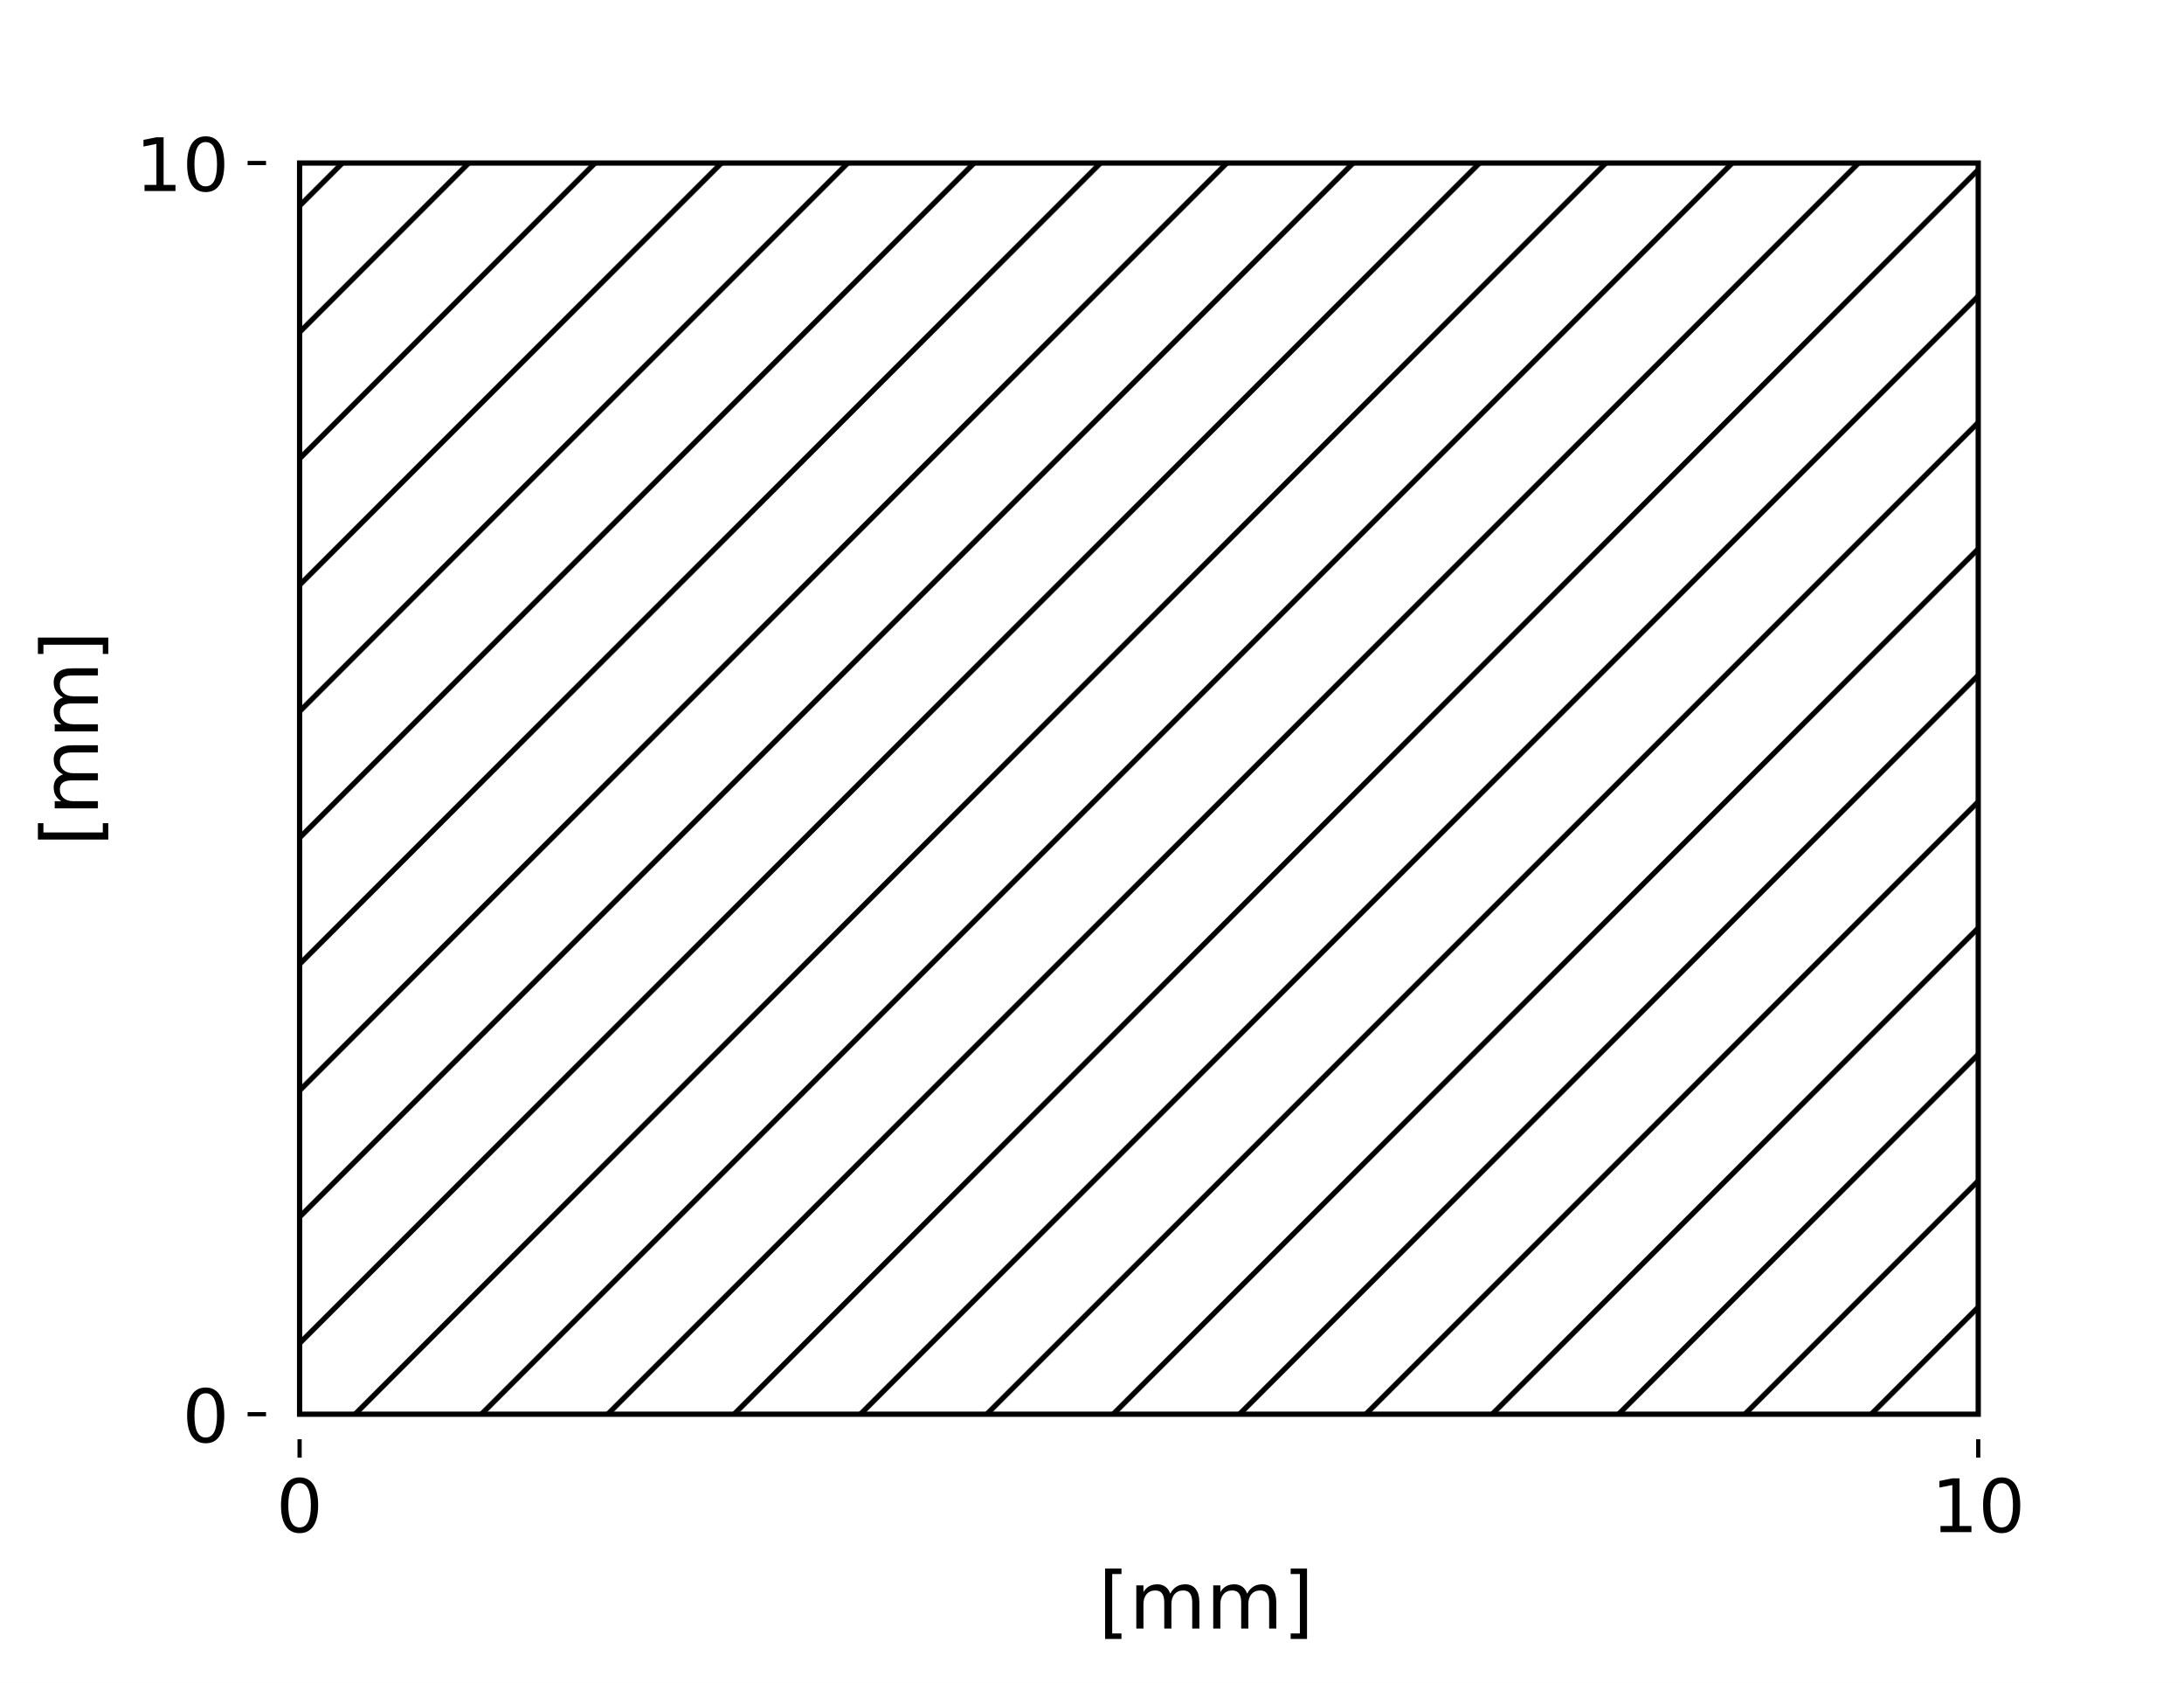
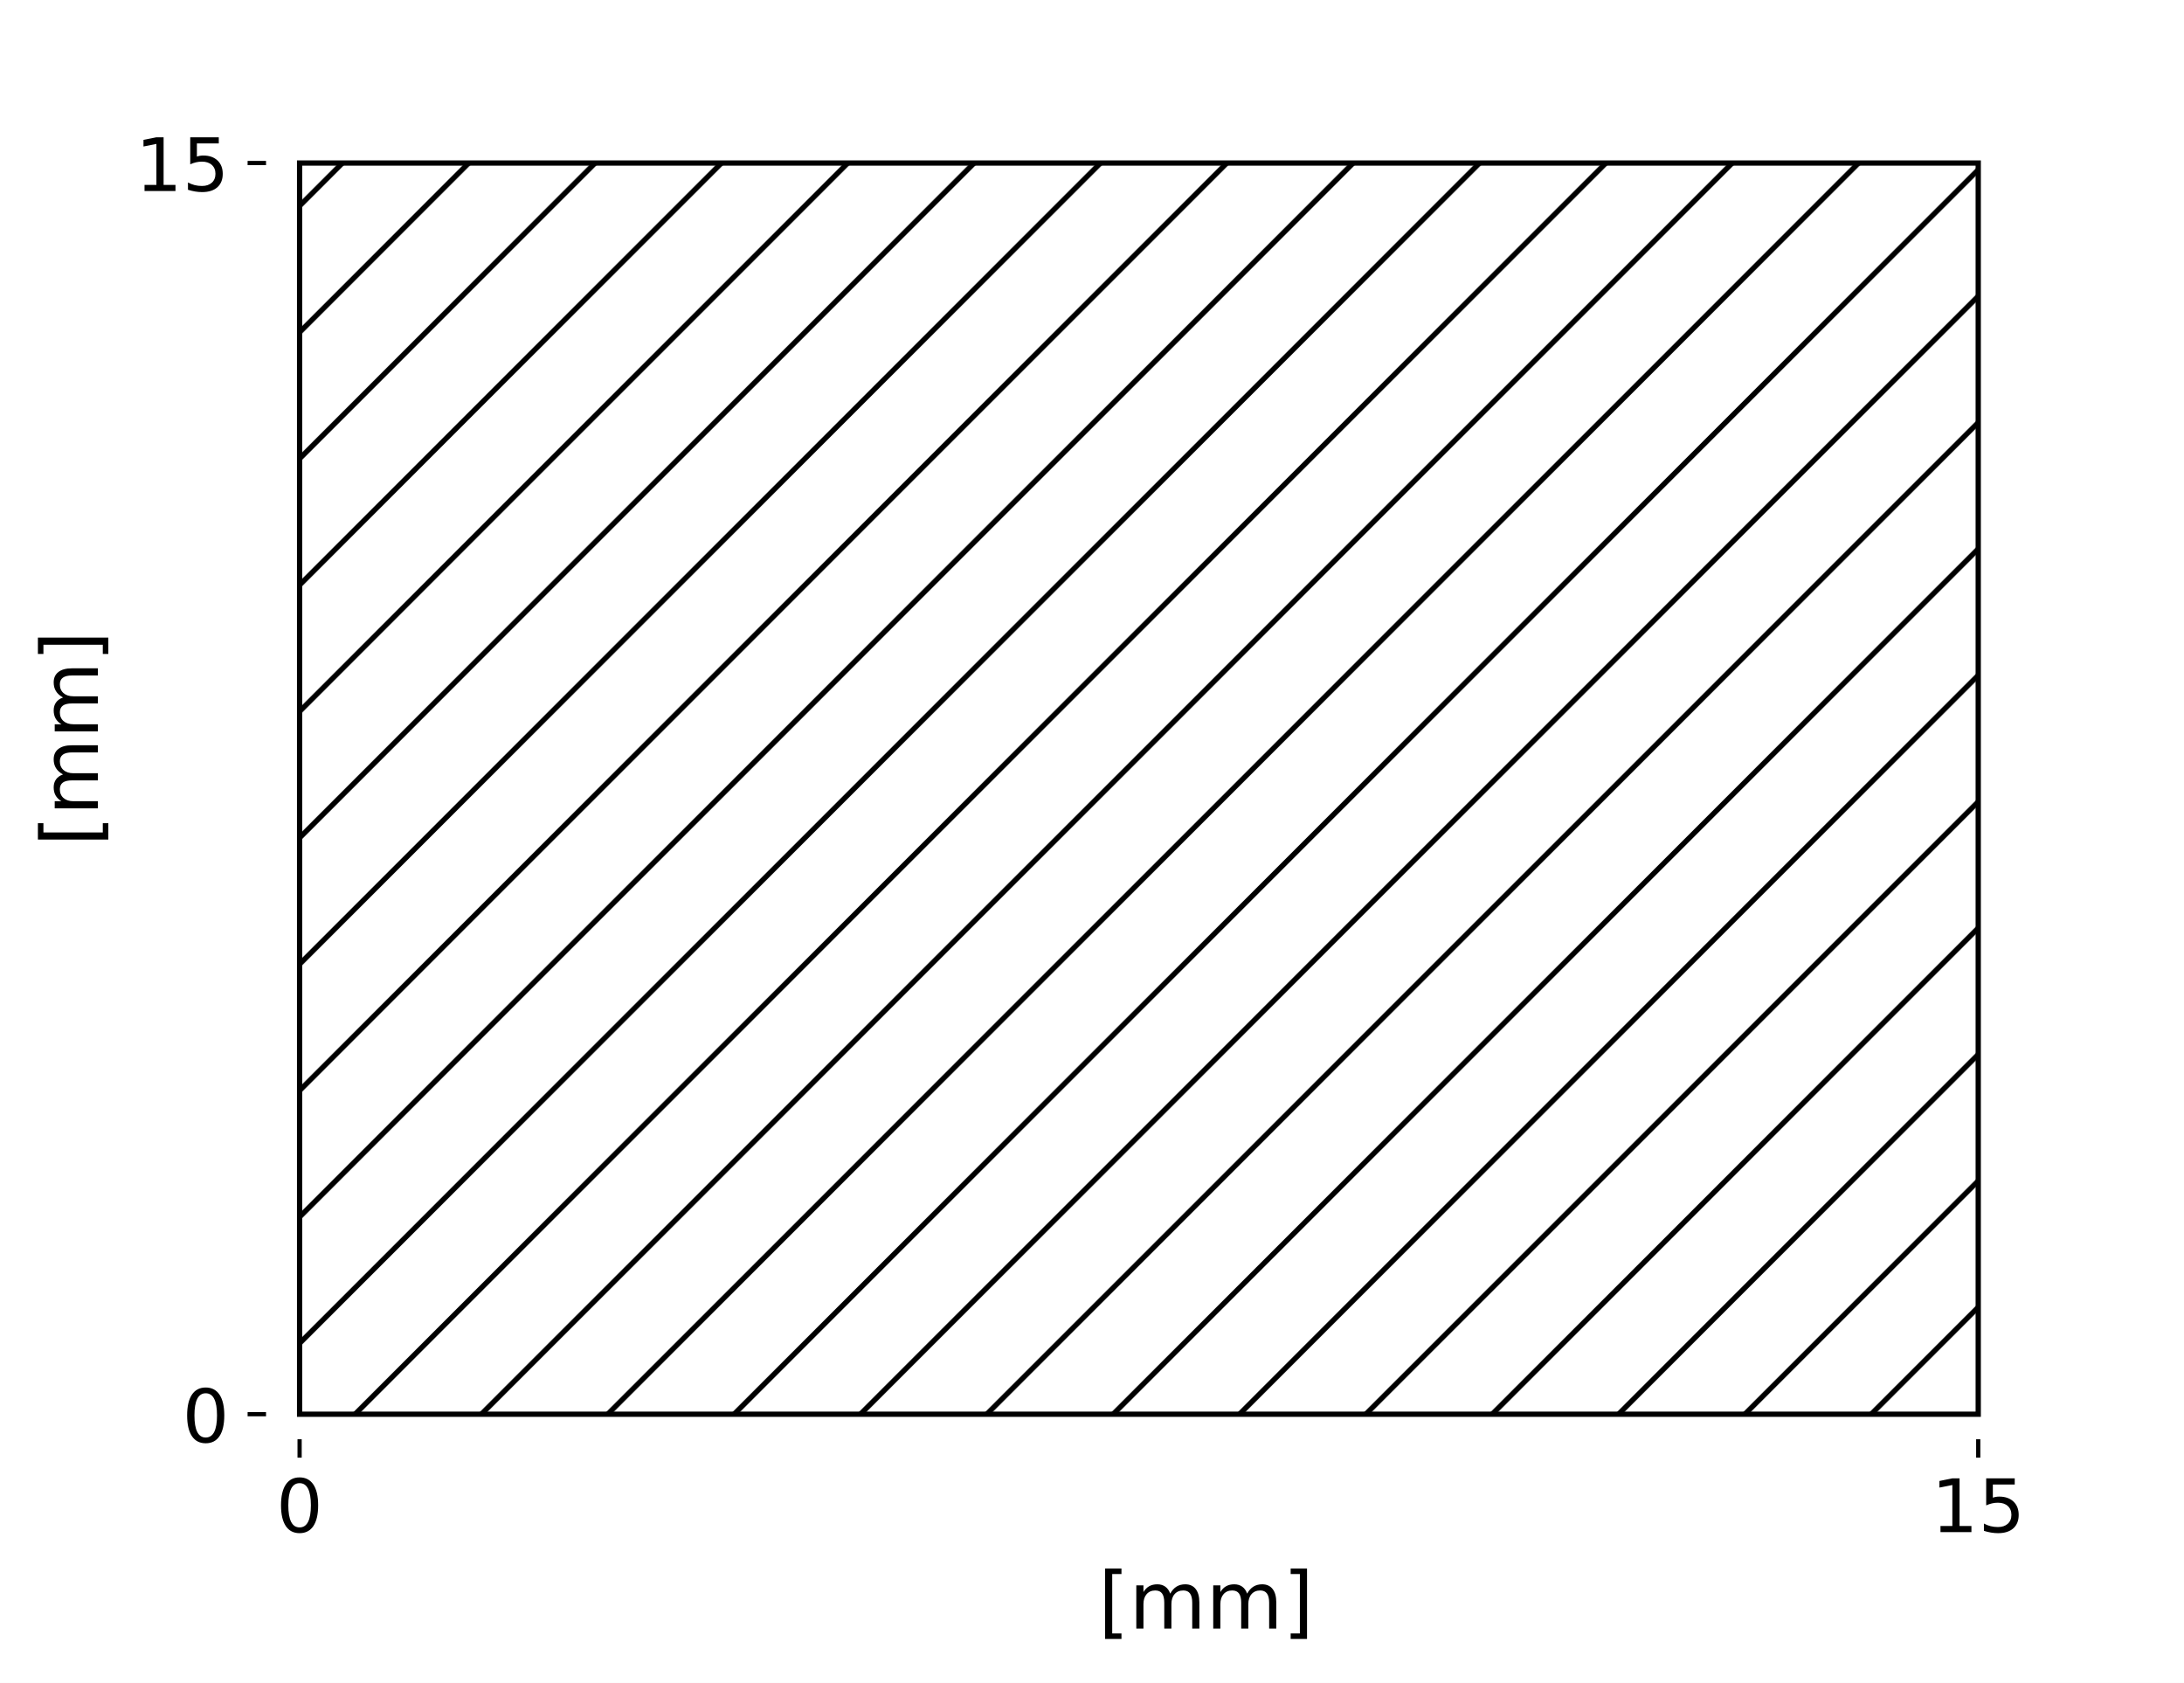
<svg xmlns="http://www.w3.org/2000/svg" xmlns:xlink="http://www.w3.org/1999/xlink" width="414.852pt" height="319.579pt" viewBox="0 0 414.852 319.579" version="1.1">
  <defs>
    <style type="text/css">*{stroke-linejoin: round; stroke-linecap: butt}</style>
  </defs>
  <g id="figure_1">
    <g id="patch_1">
      <path d="M 0 319.579  L 414.852 319.579  L 414.852 0  L 0 0  z " style="fill: #ffffff" />
    </g>
    <g id="axes_1">
      <g id="patch_2">
        <path d="M 50.532 273.312  L 407.652 273.312  L 407.652 7.2  L 50.532 7.2  z " style="fill: #ffffff" />
      </g>
      <g id="patch_3">
-         <path d="M 56.909 268.56  L 375.766 268.56  L 375.766 30.96  L 56.909 30.96  z " clip-path="url(#pc18c8f3ae8)" style="fill: url(#h0b39c68c01); stroke: #000000; stroke-linejoin: miter" />
+         <path d="M 56.909 268.56  L 375.766 268.56  L 375.766 30.96  L 56.909 30.96  z " clip-path="url(#pf8ff63ec40)" style="fill: url(#he7755f47a8); stroke: #000000; stroke-linejoin: miter" />
      </g>
      <g id="matplotlib.axis_1">
        <g id="xtick_1">
          <g id="line2d_1">
            <defs>
-               <path id="m6a3b0d653d" d="M 0 0  L 0 3.5  " style="stroke: #000000; stroke-width: 0.8" />
+               <path id="m9505afc07b" d="M 0 0  L 0 3.5  " style="stroke: #000000; stroke-width: 0.8" />
            </defs>
            <g>
-               <use xlink:href="#m6a3b0d653d" x="56.909" y="273.312" style="stroke: #000000; stroke-width: 0.8" />
+               <use xlink:href="#m9505afc07b" x="56.909" y="273.312" style="stroke: #000000; stroke-width: 0.8" />
            </g>
          </g>
          <g id="text_1">
            <g transform="translate(52.45558 290.9498) scale(0.14 -0.14)">
              <defs>
                <path id="DejaVuSans-30" d="M 2034 4250  Q 1547 4250 1301 3770  Q 1056 3291 1056 2328  Q 1056 1369 1301 889  Q 1547 409 2034 409  Q 2525 409 2770 889  Q 3016 1369 3016 2328  Q 3016 3291 2770 3770  Q 2525 4250 2034 4250  z M 2034 4750  Q 2819 4750 3233 4129  Q 3647 3509 3647 2328  Q 3647 1150 3233 529  Q 2819 -91 2034 -91  Q 1250 -91 836 529  Q 422 1150 422 2328  Q 422 3509 836 4129  Q 1250 4750 2034 4750  z " transform="scale(0.015625)" />
              </defs>
              <use xlink:href="#DejaVuSans-30" />
            </g>
          </g>
        </g>
        <g id="xtick_2">
          <g id="line2d_2">
            <g>
-               <use xlink:href="#m6a3b0d653d" x="375.766" y="273.312" style="stroke: #000000; stroke-width: 0.8" />
+               <use xlink:href="#m9505afc07b" x="375.766" y="273.312" style="stroke: #000000; stroke-width: 0.8" />
            </g>
          </g>
          <g id="text_2">
            <g transform="translate(366.859 290.9498) scale(0.14 -0.14)">
              <defs>
                <path id="DejaVuSans-31" d="M 794 531  L 1825 531  L 1825 4091  L 703 3866  L 703 4441  L 1819 4666  L 2450 4666  L 2450 531  L 3481 531  L 3481 0  L 794 0  L 794 531  z " transform="scale(0.015625)" />
+                 <path id="DejaVuSans-35" d="M 691 4666  L 3169 4666  L 3169 4134  L 1269 4134  L 1269 2991  Q 1406 3038 1543 3061  Q 1681 3084 1819 3084  Q 2600 3084 3056 2656  Q 3513 2228 3513 1497  Q 3513 744 3044 326  Q 2575 -91 1722 -91  Q 1428 -91 1123 -41  Q 819 9 494 109  L 494 744  Q 775 591 1075 516  Q 1375 441 1709 441  Q 2250 441 2565 725  Q 2881 1009 2881 1497  Q 2881 1984 2565 2268  Q 2250 2553 1709 2553  Q 1456 2553 1204 2497  Q 953 2441 691 2322  L 691 4666  z " transform="scale(0.015625)" />
              </defs>
              <use xlink:href="#DejaVuSans-31" />
-               <use xlink:href="#DejaVuSans-30" x="63.623" />
+               <use xlink:href="#DejaVuSans-35" x="63.623" />
            </g>
          </g>
        </g>
        <g id="text_3">
          <g transform="translate(208.6289 309.259) scale(0.15 -0.15)">
            <defs>
              <path id="DejaVuSans-5b" d="M 550 4863  L 1875 4863  L 1875 4416  L 1125 4416  L 1125 -397  L 1875 -397  L 1875 -844  L 550 -844  L 550 4863  z " transform="scale(0.015625)" />
              <path id="DejaVuSans-6d" d="M 3328 2828  Q 3544 3216 3844 3400  Q 4144 3584 4550 3584  Q 5097 3584 5394 3201  Q 5691 2819 5691 2113  L 5691 0  L 5113 0  L 5113 2094  Q 5113 2597 4934 2840  Q 4756 3084 4391 3084  Q 3944 3084 3684 2787  Q 3425 2491 3425 1978  L 3425 0  L 2847 0  L 2847 2094  Q 2847 2600 2669 2842  Q 2491 3084 2119 3084  Q 1678 3084 1418 2786  Q 1159 2488 1159 1978  L 1159 0  L 581 0  L 581 3500  L 1159 3500  L 1159 2956  Q 1356 3278 1631 3431  Q 1906 3584 2284 3584  Q 2666 3584 2933 3390  Q 3200 3197 3328 2828  z " transform="scale(0.015625)" />
              <path id="DejaVuSans-5d" d="M 1947 4863  L 1947 -844  L 622 -844  L 622 -397  L 1369 -397  L 1369 4416  L 622 4416  L 622 4863  L 1947 4863  z " transform="scale(0.015625)" />
            </defs>
            <use xlink:href="#DejaVuSans-5b" />
            <use xlink:href="#DejaVuSans-6d" x="39.014" />
            <use xlink:href="#DejaVuSans-6d" x="136.426" />
            <use xlink:href="#DejaVuSans-5d" x="233.838" />
          </g>
        </g>
      </g>
      <g id="matplotlib.axis_2">
        <g id="ytick_1">
          <g id="line2d_3">
            <defs>
-               <path id="m2e95d790e4" d="M 0 0  L -3.5 0  " style="stroke: #000000; stroke-width: 0.8" />
+               <path id="m27d0f4751f" d="M 0 0  L -3.5 0  " style="stroke: #000000; stroke-width: 0.8" />
            </defs>
            <g>
-               <use xlink:href="#m2e95d790e4" x="50.532" y="268.56" style="stroke: #000000; stroke-width: 0.8" />
+               <use xlink:href="#m27d0f4751f" x="50.532" y="268.56" style="stroke: #000000; stroke-width: 0.8" />
            </g>
          </g>
          <g id="text_4">
            <g transform="translate(34.62469 273.8789) scale(0.14 -0.14)">
              <use xlink:href="#DejaVuSans-30" />
            </g>
          </g>
        </g>
        <g id="ytick_2">
          <g id="line2d_4">
            <g>
-               <use xlink:href="#m2e95d790e4" x="50.532" y="30.96" style="stroke: #000000; stroke-width: 0.8" />
+               <use xlink:href="#m27d0f4751f" x="50.532" y="30.96" style="stroke: #000000; stroke-width: 0.8" />
            </g>
          </g>
          <g id="text_5">
            <g transform="translate(25.71719 36.27891) scale(0.14 -0.14)">
              <use xlink:href="#DejaVuSans-31" />
-               <use xlink:href="#DejaVuSans-30" x="63.623" />
+               <use xlink:href="#DejaVuSans-35" x="63.623" />
            </g>
          </g>
        </g>
        <g id="text_6">
          <g transform="translate(18.59766 160.7193) rotate(-90) scale(0.15 -0.15)">
            <use xlink:href="#DejaVuSans-5b" />
            <use xlink:href="#DejaVuSans-6d" x="39.014" />
            <use xlink:href="#DejaVuSans-6d" x="136.426" />
            <use xlink:href="#DejaVuSans-5d" x="233.838" />
          </g>
        </g>
      </g>
    </g>
  </g>
  <defs>
-     <clipPath id="pc18c8f3ae8">
+     <clipPath id="pf8ff63ec40">
      <rect x="50.532" y="7.2" width="357.12" height="266.112" />
    </clipPath>
  </defs>
  <defs>
-     <pattern id="h0b39c68c01" patternUnits="userSpaceOnUse" x="0" y="0" width="72" height="72">
+     <pattern id="he7755f47a8" patternUnits="userSpaceOnUse" x="0" y="0" width="72" height="72">
      <rect x="0" y="0" width="73" height="73" fill="none" />
      <path d="M -36 36  L 36 -36  M -24 48  L 48 -24  M -12 60  L 60 -12  M 0 72  L 72 0  M 12 84  L 84 12  M 24 96  L 96 24  M 36 108  L 108 36  " style="fill: #000000; stroke: #000000; stroke-width: 1.0; stroke-linecap: butt; stroke-linejoin: miter" />
    </pattern>
  </defs>
</svg>
